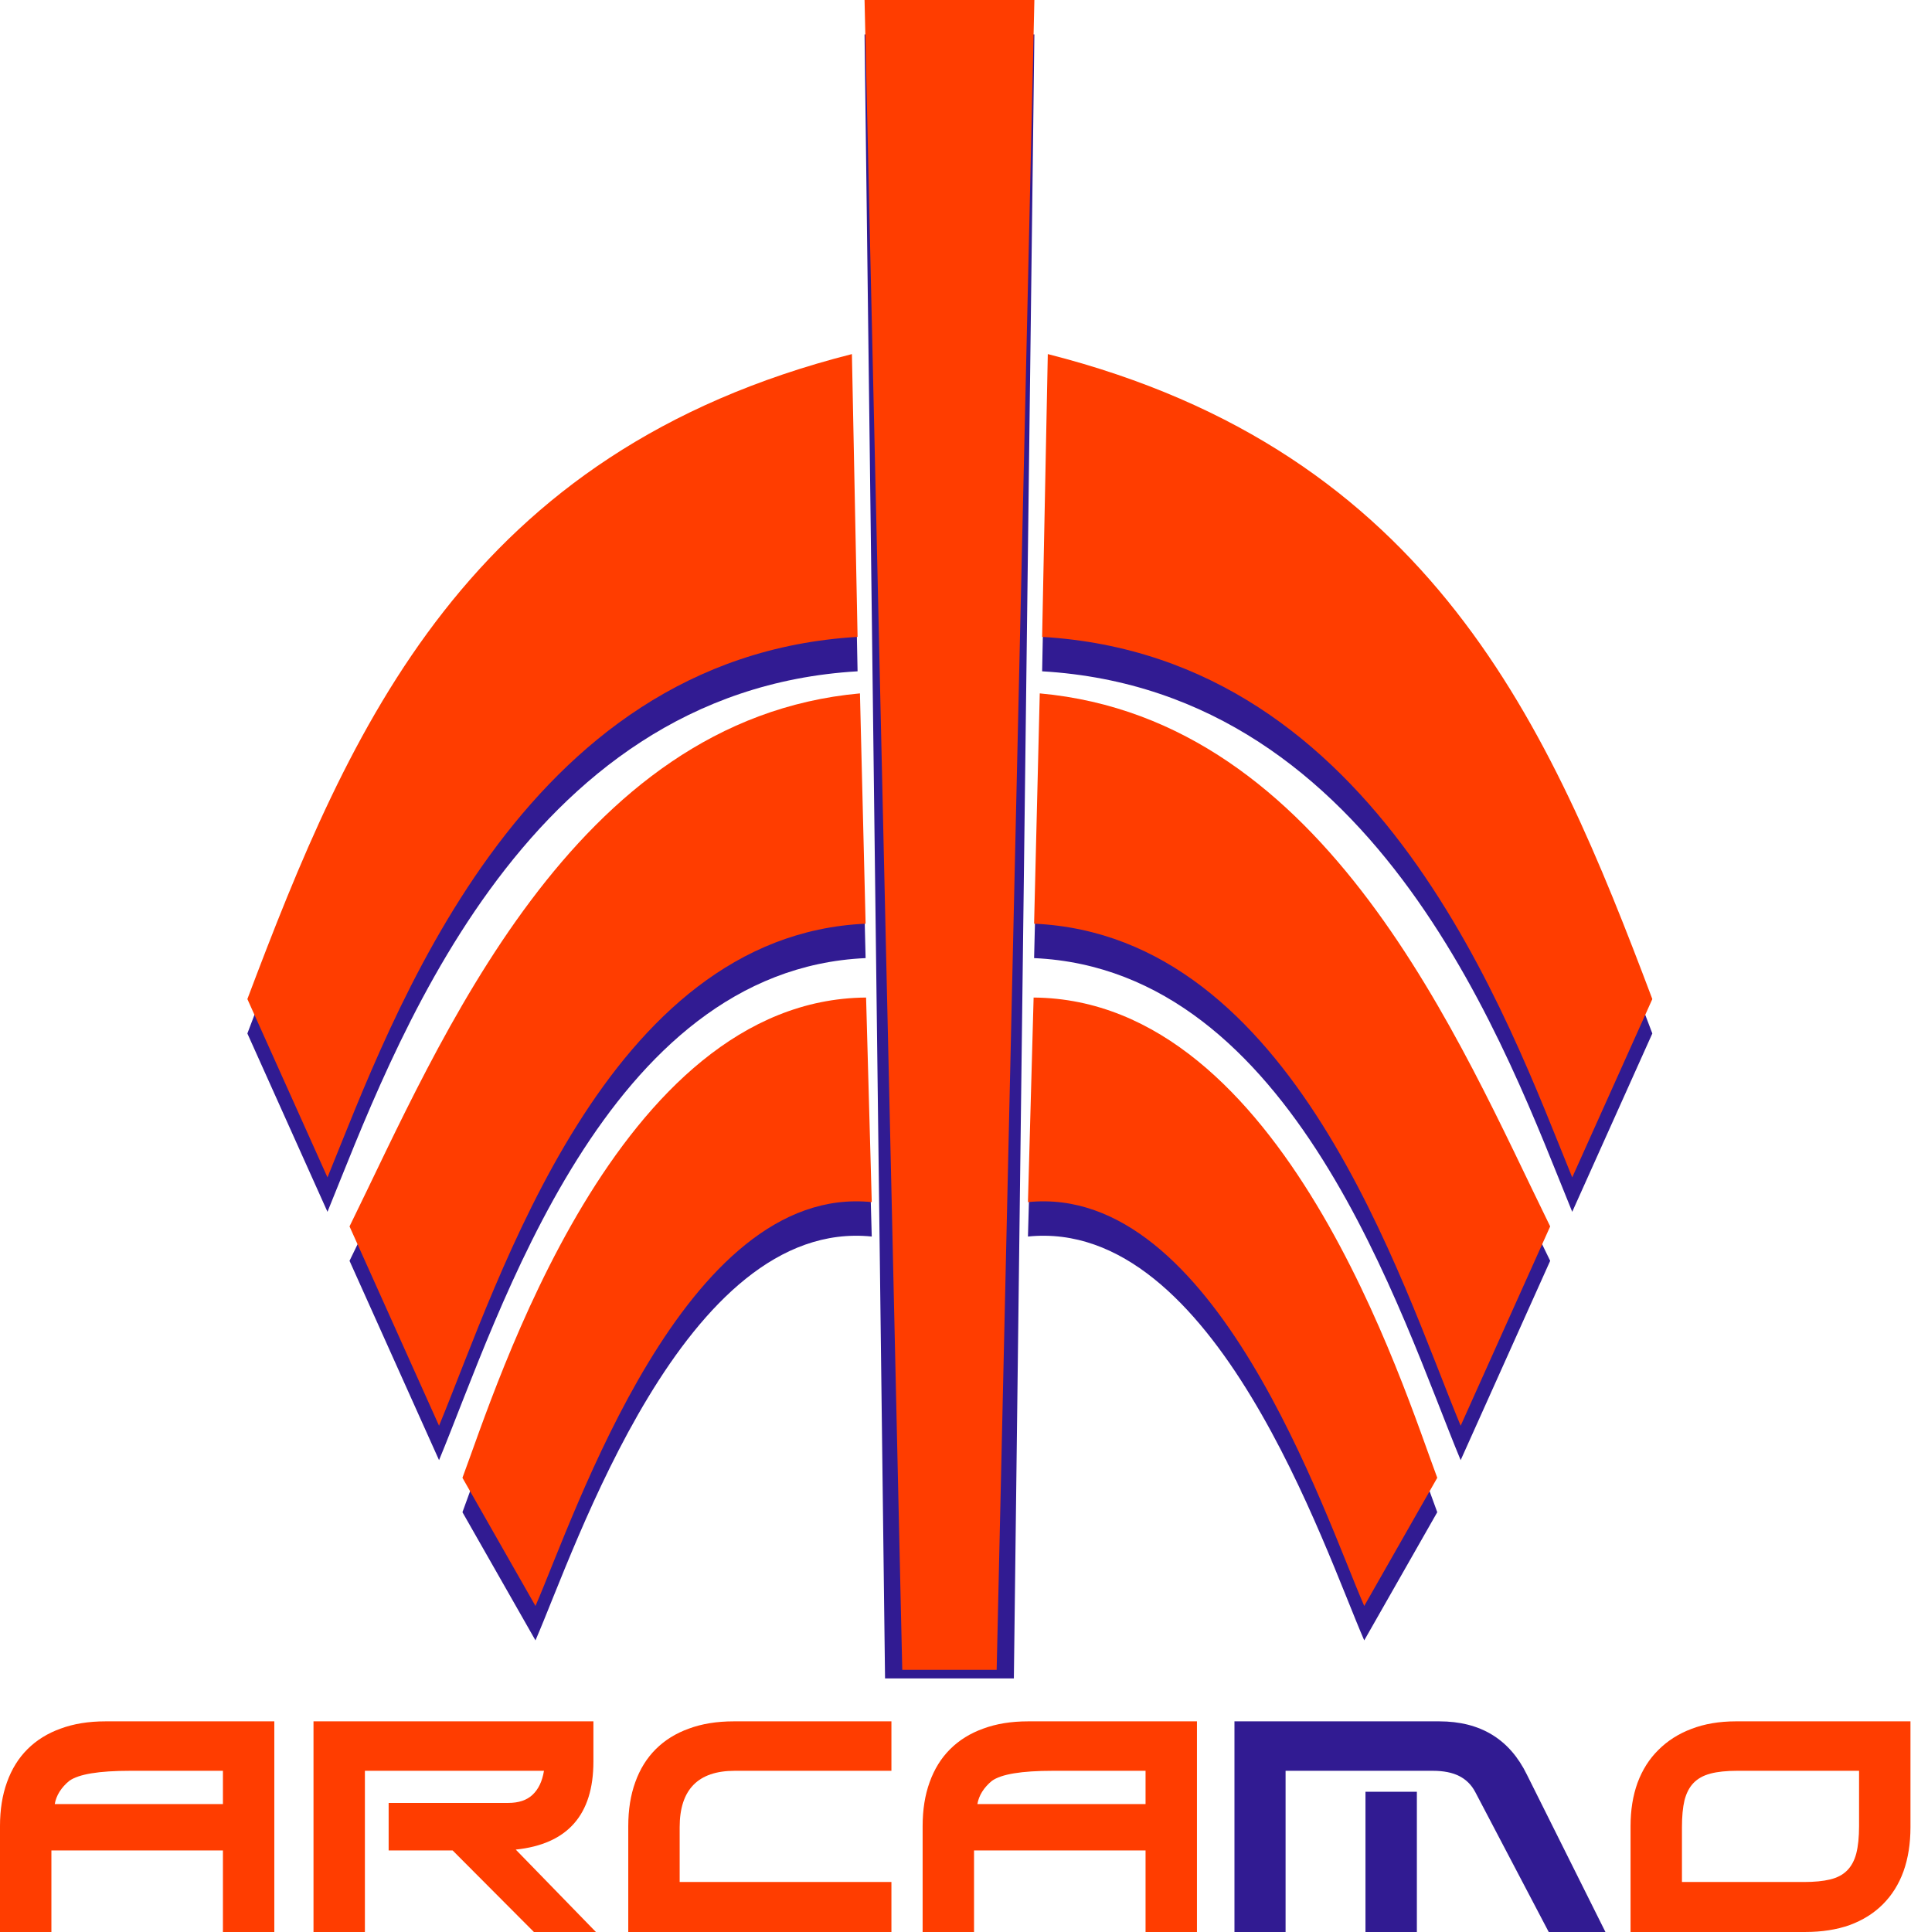
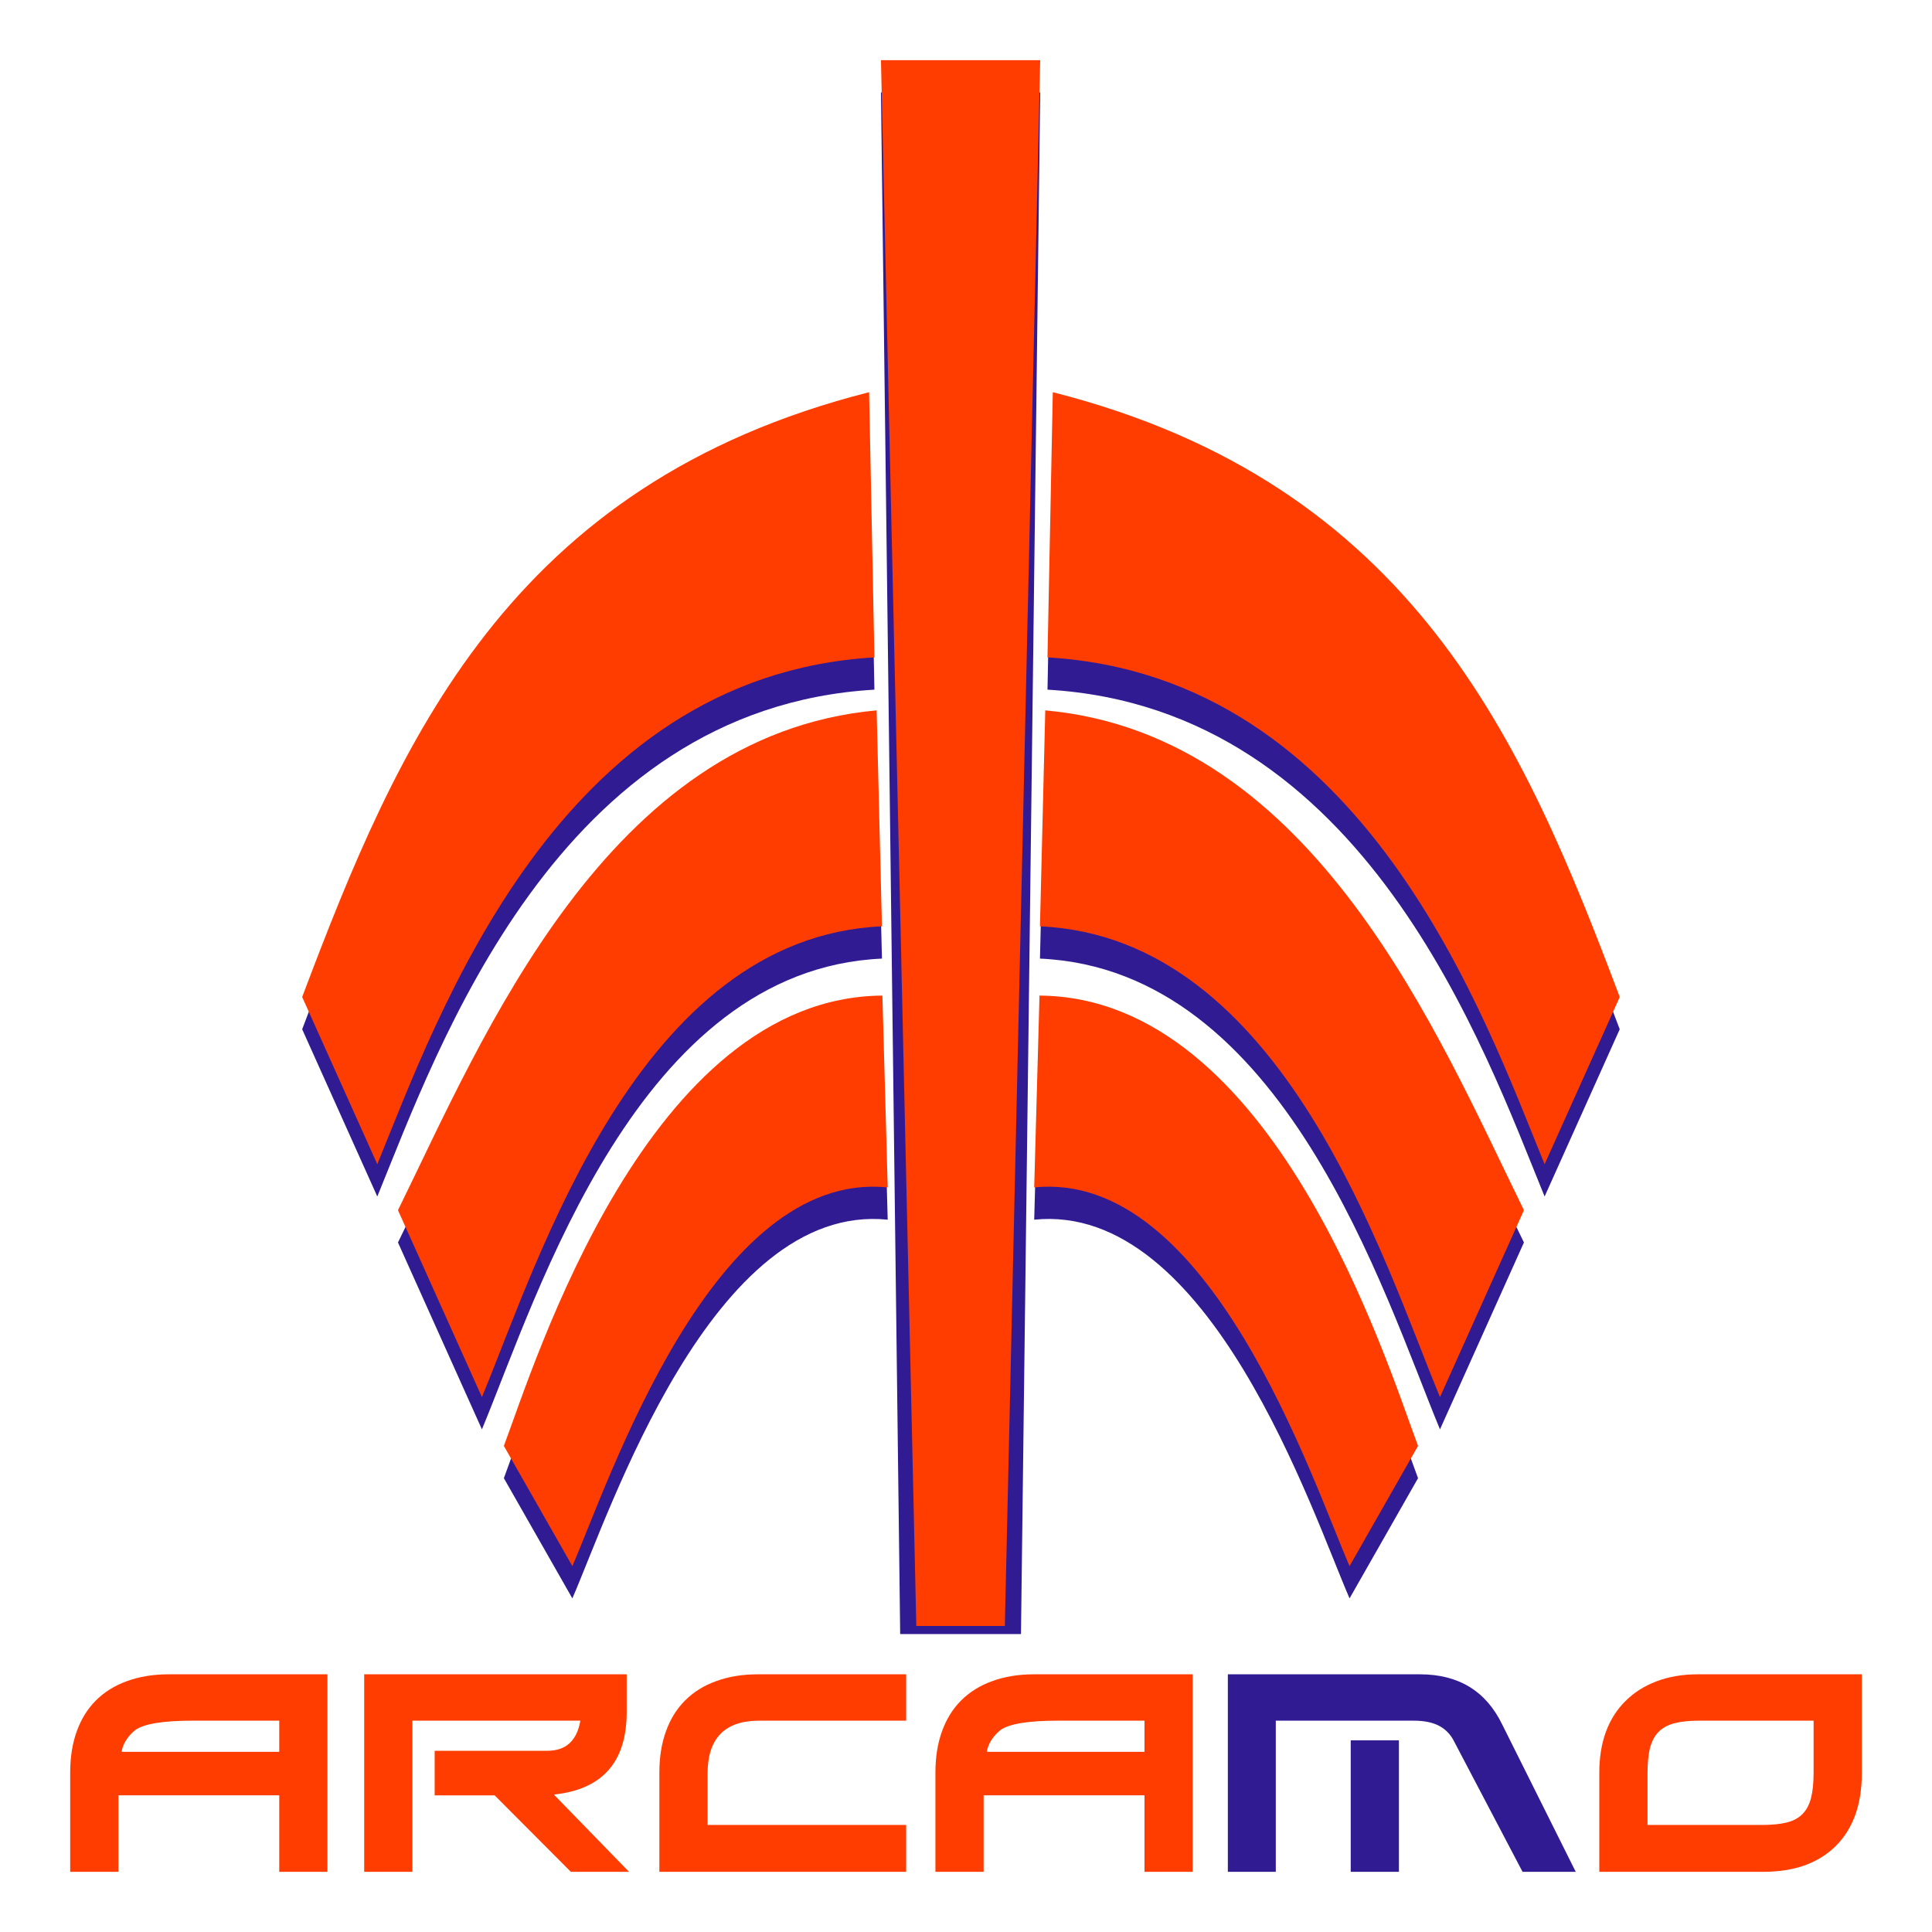
- <svg xmlns="http://www.w3.org/2000/svg" width="160.792mm" height="162.593mm" viewBox="0 0 569.735 576.116" id="svg4177" version="1.1">
+ <svg xmlns="http://www.w3.org/2000/svg" width="200" height="200" viewBox="0 0 200 200" id="svg4177" version="1.1">
  <defs id="defs4179" />
-   <g id="layer1" transform="translate(-59.14318,-159.7566)">
-     <g id="g4945" transform="matrix(5.131004,0,0,5.131004,-1262.236,-2022.761)">
-       <path style="opacity:1;fill:#311b92;fill-opacity:1;fill-rule:nonzero;stroke:none;stroke-width:1;stroke-linecap:round;stroke-linejoin:round;stroke-miterlimit:4;stroke-dasharray:none;stroke-dashoffset:0;stroke-opacity:1" d="m 348.908,495.784 4.655,-10.363 c -5.96,-15.793 -12.768,-31.804 -35.136,-37.484 l -0.329,16.436 c 19.677,1.15 27.057,22.231 30.809,31.412 z" id="path17657" />
-       <path style="opacity:1;fill:#311b92;fill-opacity:1;fill-rule:nonzero;stroke:none;stroke-width:0.922;stroke-linecap:round;stroke-linejoin:round;stroke-miterlimit:4;stroke-dasharray:none;stroke-dashoffset:0;stroke-opacity:1" d="m 307.777,427.359 9.87,0 -1.192,95.543 -7.487,0 z" id="path8100" />
-       <path id="rect17555" d="m 307.777,425.359 9.87,0 -2.192,97.043 -5.487,0 z" style="opacity:1;fill:#ff3d00;fill-opacity:1;fill-rule:nonzero;stroke:none;stroke-width:0.922;stroke-linecap:round;stroke-linejoin:round;stroke-miterlimit:4;stroke-dasharray:none;stroke-dashoffset:0;stroke-opacity:1" />
-       <path id="rect17558" d="m 348.908,493.784 4.655,-10.363 c -5.96,-15.793 -12.768,-31.804 -35.136,-37.484 l -0.329,16.436 c 19.677,1.15 27.057,22.231 30.809,31.412 z" style="opacity:1;fill:#ff3d00;fill-opacity:1;fill-rule:nonzero;stroke:none;stroke-width:1;stroke-linecap:round;stroke-linejoin:round;stroke-miterlimit:4;stroke-dasharray:none;stroke-dashoffset:0;stroke-opacity:1" />
-       <path style="opacity:1;fill:#311b92;fill-opacity:1;fill-rule:nonzero;stroke:none;stroke-width:1;stroke-linecap:round;stroke-linejoin:round;stroke-miterlimit:4;stroke-dasharray:none;stroke-dashoffset:0;stroke-opacity:1" d="m 342.423,510.218 5.203,-11.584 c -5.259,-10.694 -12.928,-29.458 -29.666,-30.978 l -0.329,13.385 c 15.122,0.674 21.306,20.775 24.792,29.177 z" id="path17659" />
-       <path id="rect17561" d="m 342.423,508.218 5.203,-11.584 c -5.259,-10.694 -12.928,-29.458 -29.666,-30.978 l -0.329,13.385 c 15.122,0.674 21.306,20.775 24.792,29.177 z" style="opacity:1;fill:#ff3d00;fill-opacity:1;fill-rule:nonzero;stroke:none;stroke-width:1;stroke-linecap:round;stroke-linejoin:round;stroke-miterlimit:4;stroke-dasharray:none;stroke-dashoffset:0;stroke-opacity:1" />
-       <path style="opacity:1;fill:#311b92;fill-opacity:1;fill-rule:nonzero;stroke:none;stroke-width:1;stroke-linecap:round;stroke-linejoin:round;stroke-miterlimit:4;stroke-dasharray:none;stroke-dashoffset:0;stroke-opacity:1" d="m 336.819,520.692 4.244,-7.449 c -1.96,-5.214 -8.928,-27.806 -23.46,-27.91 l -0.329,11.889 c 10.887,-1.111 17.24,18.184 19.545,23.471 z" id="path17661" />
-       <path id="rect17564" d="m 336.819,518.692 4.244,-7.449 c -1.96,-5.214 -8.928,-27.806 -23.46,-27.91 l -0.329,11.889 c 10.887,-1.111 17.24,18.184 19.545,23.471 z" style="opacity:1;fill:#ff3d00;fill-opacity:1;fill-rule:nonzero;stroke:none;stroke-width:1;stroke-linecap:round;stroke-linejoin:round;stroke-miterlimit:4;stroke-dasharray:none;stroke-dashoffset:0;stroke-opacity:1" />
-       <path id="path17663" d="m 276.561,495.784 -4.655,-10.363 c 5.96,-15.793 12.768,-31.804 35.136,-37.484 l 0.329,16.436 c -19.677,1.15 -27.057,22.231 -30.809,31.412 z" style="opacity:1;fill:#311b92;fill-opacity:1;fill-rule:nonzero;stroke:none;stroke-width:1;stroke-linecap:round;stroke-linejoin:round;stroke-miterlimit:4;stroke-dasharray:none;stroke-dashoffset:0;stroke-opacity:1" />
-       <path style="opacity:1;fill:#ff3d00;fill-opacity:1;fill-rule:nonzero;stroke:none;stroke-width:1;stroke-linecap:round;stroke-linejoin:round;stroke-miterlimit:4;stroke-dasharray:none;stroke-dashoffset:0;stroke-opacity:1" d="m 276.561,493.784 -4.655,-10.363 c 5.96,-15.793 12.768,-31.804 35.136,-37.484 l 0.329,16.436 c -19.677,1.15 -27.057,22.231 -30.809,31.412 z" id="path17626" />
-       <path id="path17665" d="m 283.046,510.218 -5.203,-11.584 c 5.259,-10.694 12.928,-29.458 29.666,-30.978 l 0.329,13.385 c -15.122,0.674 -21.306,20.775 -24.792,29.177 z" style="opacity:1;fill:#311b92;fill-opacity:1;fill-rule:nonzero;stroke:none;stroke-width:1;stroke-linecap:round;stroke-linejoin:round;stroke-miterlimit:4;stroke-dasharray:none;stroke-dashoffset:0;stroke-opacity:1" />
-       <path style="opacity:1;fill:#ff3d00;fill-opacity:1;fill-rule:nonzero;stroke:none;stroke-width:1;stroke-linecap:round;stroke-linejoin:round;stroke-miterlimit:4;stroke-dasharray:none;stroke-dashoffset:0;stroke-opacity:1" d="m 283.046,508.218 -5.203,-11.584 c 5.259,-10.694 12.928,-29.458 29.666,-30.978 l 0.329,13.385 c -15.122,0.674 -21.306,20.775 -24.792,29.177 z" id="path17628" />
-       <path id="path17667" d="m 288.65,520.692 -4.244,-7.449 c 1.96,-5.214 8.928,-27.806 23.46,-27.91 l 0.329,11.889 c -10.887,-1.111 -17.24,18.184 -19.545,23.471 z" style="opacity:1;fill:#311b92;fill-opacity:1;fill-rule:nonzero;stroke:none;stroke-width:1;stroke-linecap:round;stroke-linejoin:round;stroke-miterlimit:4;stroke-dasharray:none;stroke-dashoffset:0;stroke-opacity:1" />
-       <path style="opacity:1;fill:#ff3d00;fill-opacity:1;fill-rule:nonzero;stroke:none;stroke-width:1;stroke-linecap:round;stroke-linejoin:round;stroke-miterlimit:4;stroke-dasharray:none;stroke-dashoffset:0;stroke-opacity:1" d="m 288.65,518.692 -4.244,-7.449 c 1.96,-5.214 8.928,-27.806 23.46,-27.91 l 0.329,11.889 c -10.887,-1.111 -17.24,18.184 -19.545,23.471 z" id="path17630" />
-     </g>
-     <g style="font-style:normal;font-weight:normal;font-size:42.016px;line-height:125%;font-family:sans-serif;letter-spacing:0px;word-spacing:0px;fill:#311b92;fill-opacity:1;stroke:none;stroke-width:1px;stroke-linecap:butt;stroke-linejoin:miter;stroke-opacity:1" id="text4961" transform="matrix(1.98279,0,0,1.98279,-654.54,-240.9813)">
-       <path d="m 393.467,468.423 -13.949,0 q -7.059,0 -9.159,1.513 -0.882,0.714 -1.471,1.639 -0.546,0.882 -0.714,1.849 l 25.293,0 0,-5 z m 7.731,24.243 -7.731,0 0,-12.269 -25.798,0 0,12.269 -7.731,0 0,-15.924 q 0,-3.697 1.05,-6.596 1.05,-2.941 3.067,-4.958 2.059,-2.059 5,-3.109 2.941,-1.092 6.723,-1.092 l 25.419,0 0,31.68 z" style="fill:#ff3d00;fill-opacity:1" id="path4982" />
-       <path d="m 418.392,473.255 17.983,0 q 2.353,0 3.655,-1.218 1.345,-1.26 1.723,-3.613 l -26.932,0 0,24.243 -7.731,0 0,-31.68 42.1,0 0,6.05 q 0,12.016 -11.68,13.235 l 12.058,12.395 -9.327,0 -12.227,-12.269 -9.622,0 0,-7.143 z" style="fill:#ff3d00;fill-opacity:1" id="path4984" />
-       <path d="m 494.011,492.666 -39.579,0 0,-15.924 q 0,-3.697 1.05,-6.596 1.05,-2.941 3.067,-4.958 2.059,-2.059 5,-3.109 2.941,-1.092 6.723,-1.092 l 23.739,0 0,7.437 -23.571,0 q -8.277,0 -8.277,8.487 l 0,8.235 31.848,0 0,7.521 z" style="fill:#ff3d00;fill-opacity:1" id="path4986" />
-       <path d="m 532.234,468.423 -13.949,0 q -7.059,0 -9.159,1.513 -0.882,0.714 -1.471,1.639 -0.546,0.882 -0.714,1.849 l 25.293,0 0,-5 z m 7.731,24.243 -7.731,0 0,-12.269 -25.798,0 0,12.269 -7.731,0 0,-15.924 q 0,-3.697 1.05,-6.596 1.05,-2.941 3.067,-4.958 2.059,-2.059 5,-3.109 2.941,-1.092 6.723,-1.092 l 25.419,0 0,31.68 z" style="fill:#ff3d00;fill-opacity:1" id="path4988" />
-       <path d="m 565.31,471.574 7.731,0 0,21.092 -7.731,0 0,-21.092 z m -19.705,-10.588 30.797,0 q 9.285,0 13.193,8.025 l 11.806,23.655 -8.529,0 -11.05,-21.05 q -0.84,-1.597 -2.395,-2.395 -1.555,-0.798 -3.991,-0.798 l -22.142,0 0,24.243 -7.689,0 0,-31.68 z" style="font-style:normal;font-variant:normal;font-weight:normal;font-stretch:normal;font-family:Xirod;-inkscape-font-specification:Xirod;fill:#311b92;fill-opacity:1" id="path4990" />
-       <path d="m 639.548,468.423 -18.361,0 q -2.395,0 -3.991,0.42 -1.597,0.42 -2.563,1.429 -0.924,0.966 -1.345,2.605 -0.378,1.597 -0.378,4.034 l 0,8.235 18.361,0 q 2.353,0 3.907,-0.378 1.597,-0.378 2.563,-1.345 0.966,-0.966 1.387,-2.563 0.42,-1.639 0.42,-4.118 l 0,-8.319 z m 7.731,-7.437 0,15.924 q 0,3.697 -1.05,6.638 -1.05,2.899 -3.109,4.958 -2.017,2.017 -4.958,3.109 -2.941,1.05 -6.723,1.05 l -26.26,0 0,-15.924 q 0,-3.613 1.05,-6.512 1.092,-2.941 3.151,-4.958 2.059,-2.059 4.958,-3.151 2.941,-1.134 6.68,-1.134 l 26.26,0 z" style="fill:#ff3d00;fill-opacity:1" id="path4992" />
+   <g id="layer1" transform="translate(-59.14318,-535.8723)">
+     <g id="g3355" transform="matrix(0.3255322,0,0,0.3255322,47.15654,490.0942)">
+       <g transform="matrix(5.131004,0,0,5.131004,-1262.236,-2022.761)" id="g4945">
+         <path id="path17657" d="m 348.908,495.784 4.655,-10.363 c -5.96,-15.793 -12.768,-31.804 -35.136,-37.484 l -0.329,16.436 c 19.677,1.15 27.057,22.231 30.809,31.412 z" style="opacity:1;fill:#311b92;fill-opacity:1;fill-rule:nonzero;stroke:none;stroke-width:1;stroke-linecap:round;stroke-linejoin:round;stroke-miterlimit:4;stroke-dasharray:none;stroke-dashoffset:0;stroke-opacity:1" />
+         <path id="path8100" d="m 307.777,427.359 9.87,0 -1.192,95.543 -7.487,0 z" style="opacity:1;fill:#311b92;fill-opacity:1;fill-rule:nonzero;stroke:none;stroke-width:0.922;stroke-linecap:round;stroke-linejoin:round;stroke-miterlimit:4;stroke-dasharray:none;stroke-dashoffset:0;stroke-opacity:1" />
+         <path style="opacity:1;fill:#ff3d00;fill-opacity:1;fill-rule:nonzero;stroke:none;stroke-width:0.922;stroke-linecap:round;stroke-linejoin:round;stroke-miterlimit:4;stroke-dasharray:none;stroke-dashoffset:0;stroke-opacity:1" d="m 307.777,425.359 9.87,0 -2.192,97.043 -5.487,0 z" id="rect17555" />
+         <path style="opacity:1;fill:#ff3d00;fill-opacity:1;fill-rule:nonzero;stroke:none;stroke-width:1;stroke-linecap:round;stroke-linejoin:round;stroke-miterlimit:4;stroke-dasharray:none;stroke-dashoffset:0;stroke-opacity:1" d="m 348.908,493.784 4.655,-10.363 c -5.96,-15.793 -12.768,-31.804 -35.136,-37.484 l -0.329,16.436 c 19.677,1.15 27.057,22.231 30.809,31.412 z" id="rect17558" />
+         <path id="path17659" d="m 342.423,510.218 5.203,-11.584 c -5.259,-10.694 -12.928,-29.458 -29.666,-30.978 l -0.329,13.385 c 15.122,0.674 21.306,20.775 24.792,29.177 z" style="opacity:1;fill:#311b92;fill-opacity:1;fill-rule:nonzero;stroke:none;stroke-width:1;stroke-linecap:round;stroke-linejoin:round;stroke-miterlimit:4;stroke-dasharray:none;stroke-dashoffset:0;stroke-opacity:1" />
+         <path style="opacity:1;fill:#ff3d00;fill-opacity:1;fill-rule:nonzero;stroke:none;stroke-width:1;stroke-linecap:round;stroke-linejoin:round;stroke-miterlimit:4;stroke-dasharray:none;stroke-dashoffset:0;stroke-opacity:1" d="m 342.423,508.218 5.203,-11.584 c -5.259,-10.694 -12.928,-29.458 -29.666,-30.978 l -0.329,13.385 c 15.122,0.674 21.306,20.775 24.792,29.177 z" id="rect17561" />
+         <path id="path17661" d="m 336.819,520.692 4.244,-7.449 c -1.96,-5.214 -8.928,-27.806 -23.46,-27.91 l -0.329,11.889 c 10.887,-1.111 17.24,18.184 19.545,23.471 z" style="opacity:1;fill:#311b92;fill-opacity:1;fill-rule:nonzero;stroke:none;stroke-width:1;stroke-linecap:round;stroke-linejoin:round;stroke-miterlimit:4;stroke-dasharray:none;stroke-dashoffset:0;stroke-opacity:1" />
+         <path style="opacity:1;fill:#ff3d00;fill-opacity:1;fill-rule:nonzero;stroke:none;stroke-width:1;stroke-linecap:round;stroke-linejoin:round;stroke-miterlimit:4;stroke-dasharray:none;stroke-dashoffset:0;stroke-opacity:1" d="m 336.819,518.692 4.244,-7.449 c -1.96,-5.214 -8.928,-27.806 -23.46,-27.91 l -0.329,11.889 c 10.887,-1.111 17.24,18.184 19.545,23.471 z" id="rect17564" />
+         <path style="opacity:1;fill:#311b92;fill-opacity:1;fill-rule:nonzero;stroke:none;stroke-width:1;stroke-linecap:round;stroke-linejoin:round;stroke-miterlimit:4;stroke-dasharray:none;stroke-dashoffset:0;stroke-opacity:1" d="m 276.561,495.784 -4.655,-10.363 c 5.96,-15.793 12.768,-31.804 35.136,-37.484 l 0.329,16.436 c -19.677,1.15 -27.057,22.231 -30.809,31.412 z" id="path17663" />
+         <path id="path17626" d="m 276.561,493.784 -4.655,-10.363 c 5.96,-15.793 12.768,-31.804 35.136,-37.484 l 0.329,16.436 c -19.677,1.15 -27.057,22.231 -30.809,31.412 z" style="opacity:1;fill:#ff3d00;fill-opacity:1;fill-rule:nonzero;stroke:none;stroke-width:1;stroke-linecap:round;stroke-linejoin:round;stroke-miterlimit:4;stroke-dasharray:none;stroke-dashoffset:0;stroke-opacity:1" />
+         <path style="opacity:1;fill:#311b92;fill-opacity:1;fill-rule:nonzero;stroke:none;stroke-width:1;stroke-linecap:round;stroke-linejoin:round;stroke-miterlimit:4;stroke-dasharray:none;stroke-dashoffset:0;stroke-opacity:1" d="m 283.046,510.218 -5.203,-11.584 c 5.259,-10.694 12.928,-29.458 29.666,-30.978 l 0.329,13.385 c -15.122,0.674 -21.306,20.775 -24.792,29.177 z" id="path17665" />
+         <path id="path17628" d="m 283.046,508.218 -5.203,-11.584 c 5.259,-10.694 12.928,-29.458 29.666,-30.978 l 0.329,13.385 c -15.122,0.674 -21.306,20.775 -24.792,29.177 z" style="opacity:1;fill:#ff3d00;fill-opacity:1;fill-rule:nonzero;stroke:none;stroke-width:1;stroke-linecap:round;stroke-linejoin:round;stroke-miterlimit:4;stroke-dasharray:none;stroke-dashoffset:0;stroke-opacity:1" />
+         <path style="opacity:1;fill:#311b92;fill-opacity:1;fill-rule:nonzero;stroke:none;stroke-width:1;stroke-linecap:round;stroke-linejoin:round;stroke-miterlimit:4;stroke-dasharray:none;stroke-dashoffset:0;stroke-opacity:1" d="m 288.65,520.692 -4.244,-7.449 c 1.96,-5.214 8.928,-27.806 23.46,-27.91 l 0.329,11.889 c -10.887,-1.111 -17.24,18.184 -19.545,23.471 z" id="path17667" />
+         <path id="path17630" d="m 288.65,518.692 -4.244,-7.449 c 1.96,-5.214 8.928,-27.806 23.46,-27.91 l 0.329,11.889 c -10.887,-1.111 -17.24,18.184 -19.545,23.471 z" style="opacity:1;fill:#ff3d00;fill-opacity:1;fill-rule:nonzero;stroke:none;stroke-width:1;stroke-linecap:round;stroke-linejoin:round;stroke-miterlimit:4;stroke-dasharray:none;stroke-dashoffset:0;stroke-opacity:1" />
+       </g>
+       <g transform="matrix(1.98279,0,0,1.98279,-654.54,-240.9813)" id="text4961" style="font-style:normal;font-weight:normal;font-size:42.016px;line-height:125%;font-family:sans-serif;letter-spacing:0px;word-spacing:0px;fill:#311b92;fill-opacity:1;stroke:none;stroke-width:1px;stroke-linecap:butt;stroke-linejoin:miter;stroke-opacity:1">
+         <path id="path4982" style="fill:#ff3d00;fill-opacity:1" d="m 393.467,468.423 -13.949,0 q -7.059,0 -9.159,1.513 -0.882,0.714 -1.471,1.639 -0.546,0.882 -0.714,1.849 l 25.293,0 0,-5 z m 7.731,24.243 -7.731,0 0,-12.269 -25.798,0 0,12.269 -7.731,0 0,-15.924 q 0,-3.697 1.05,-6.596 1.05,-2.941 3.067,-4.958 2.059,-2.059 5,-3.109 2.941,-1.092 6.723,-1.092 l 25.419,0 0,31.68 z" />
+         <path id="path4984" style="fill:#ff3d00;fill-opacity:1" d="m 418.392,473.255 17.983,0 q 2.353,0 3.655,-1.218 1.345,-1.26 1.723,-3.613 l -26.932,0 0,24.243 -7.731,0 0,-31.68 42.1,0 0,6.05 q 0,12.016 -11.68,13.235 l 12.058,12.395 -9.327,0 -12.227,-12.269 -9.622,0 0,-7.143 z" />
+         <path id="path4986" style="fill:#ff3d00;fill-opacity:1" d="m 494.011,492.666 -39.579,0 0,-15.924 q 0,-3.697 1.05,-6.596 1.05,-2.941 3.067,-4.958 2.059,-2.059 5,-3.109 2.941,-1.092 6.723,-1.092 l 23.739,0 0,7.437 -23.571,0 q -8.277,0 -8.277,8.487 l 0,8.235 31.848,0 0,7.521 z" />
+         <path id="path4988" style="fill:#ff3d00;fill-opacity:1" d="m 532.234,468.423 -13.949,0 q -7.059,0 -9.159,1.513 -0.882,0.714 -1.471,1.639 -0.546,0.882 -0.714,1.849 l 25.293,0 0,-5 z m 7.731,24.243 -7.731,0 0,-12.269 -25.798,0 0,12.269 -7.731,0 0,-15.924 q 0,-3.697 1.05,-6.596 1.05,-2.941 3.067,-4.958 2.059,-2.059 5,-3.109 2.941,-1.092 6.723,-1.092 l 25.419,0 0,31.68 z" />
+         <path id="path4990" style="font-style:normal;font-variant:normal;font-weight:normal;font-stretch:normal;font-family:Xirod;-inkscape-font-specification:Xirod;fill:#311b92;fill-opacity:1" d="m 565.31,471.574 7.731,0 0,21.092 -7.731,0 0,-21.092 z m -19.705,-10.588 30.797,0 q 9.285,0 13.193,8.025 l 11.806,23.655 -8.529,0 -11.05,-21.05 q -0.84,-1.597 -2.395,-2.395 -1.555,-0.798 -3.991,-0.798 l -22.142,0 0,24.243 -7.689,0 0,-31.68 z" />
+         <path id="path4992" style="fill:#ff3d00;fill-opacity:1" d="m 639.548,468.423 -18.361,0 q -2.395,0 -3.991,0.42 -1.597,0.42 -2.563,1.429 -0.924,0.966 -1.345,2.605 -0.378,1.597 -0.378,4.034 l 0,8.235 18.361,0 q 2.353,0 3.907,-0.378 1.597,-0.378 2.563,-1.345 0.966,-0.966 1.387,-2.563 0.42,-1.639 0.42,-4.118 l 0,-8.319 z m 7.731,-7.437 0,15.924 q 0,3.697 -1.05,6.638 -1.05,2.899 -3.109,4.958 -2.017,2.017 -4.958,3.109 -2.941,1.05 -6.723,1.05 l -26.26,0 0,-15.924 q 0,-3.613 1.05,-6.512 1.092,-2.941 3.151,-4.958 2.059,-2.059 4.958,-3.151 2.941,-1.134 6.68,-1.134 l 26.26,0 z" />
+       </g>
    </g>
  </g>
</svg>
